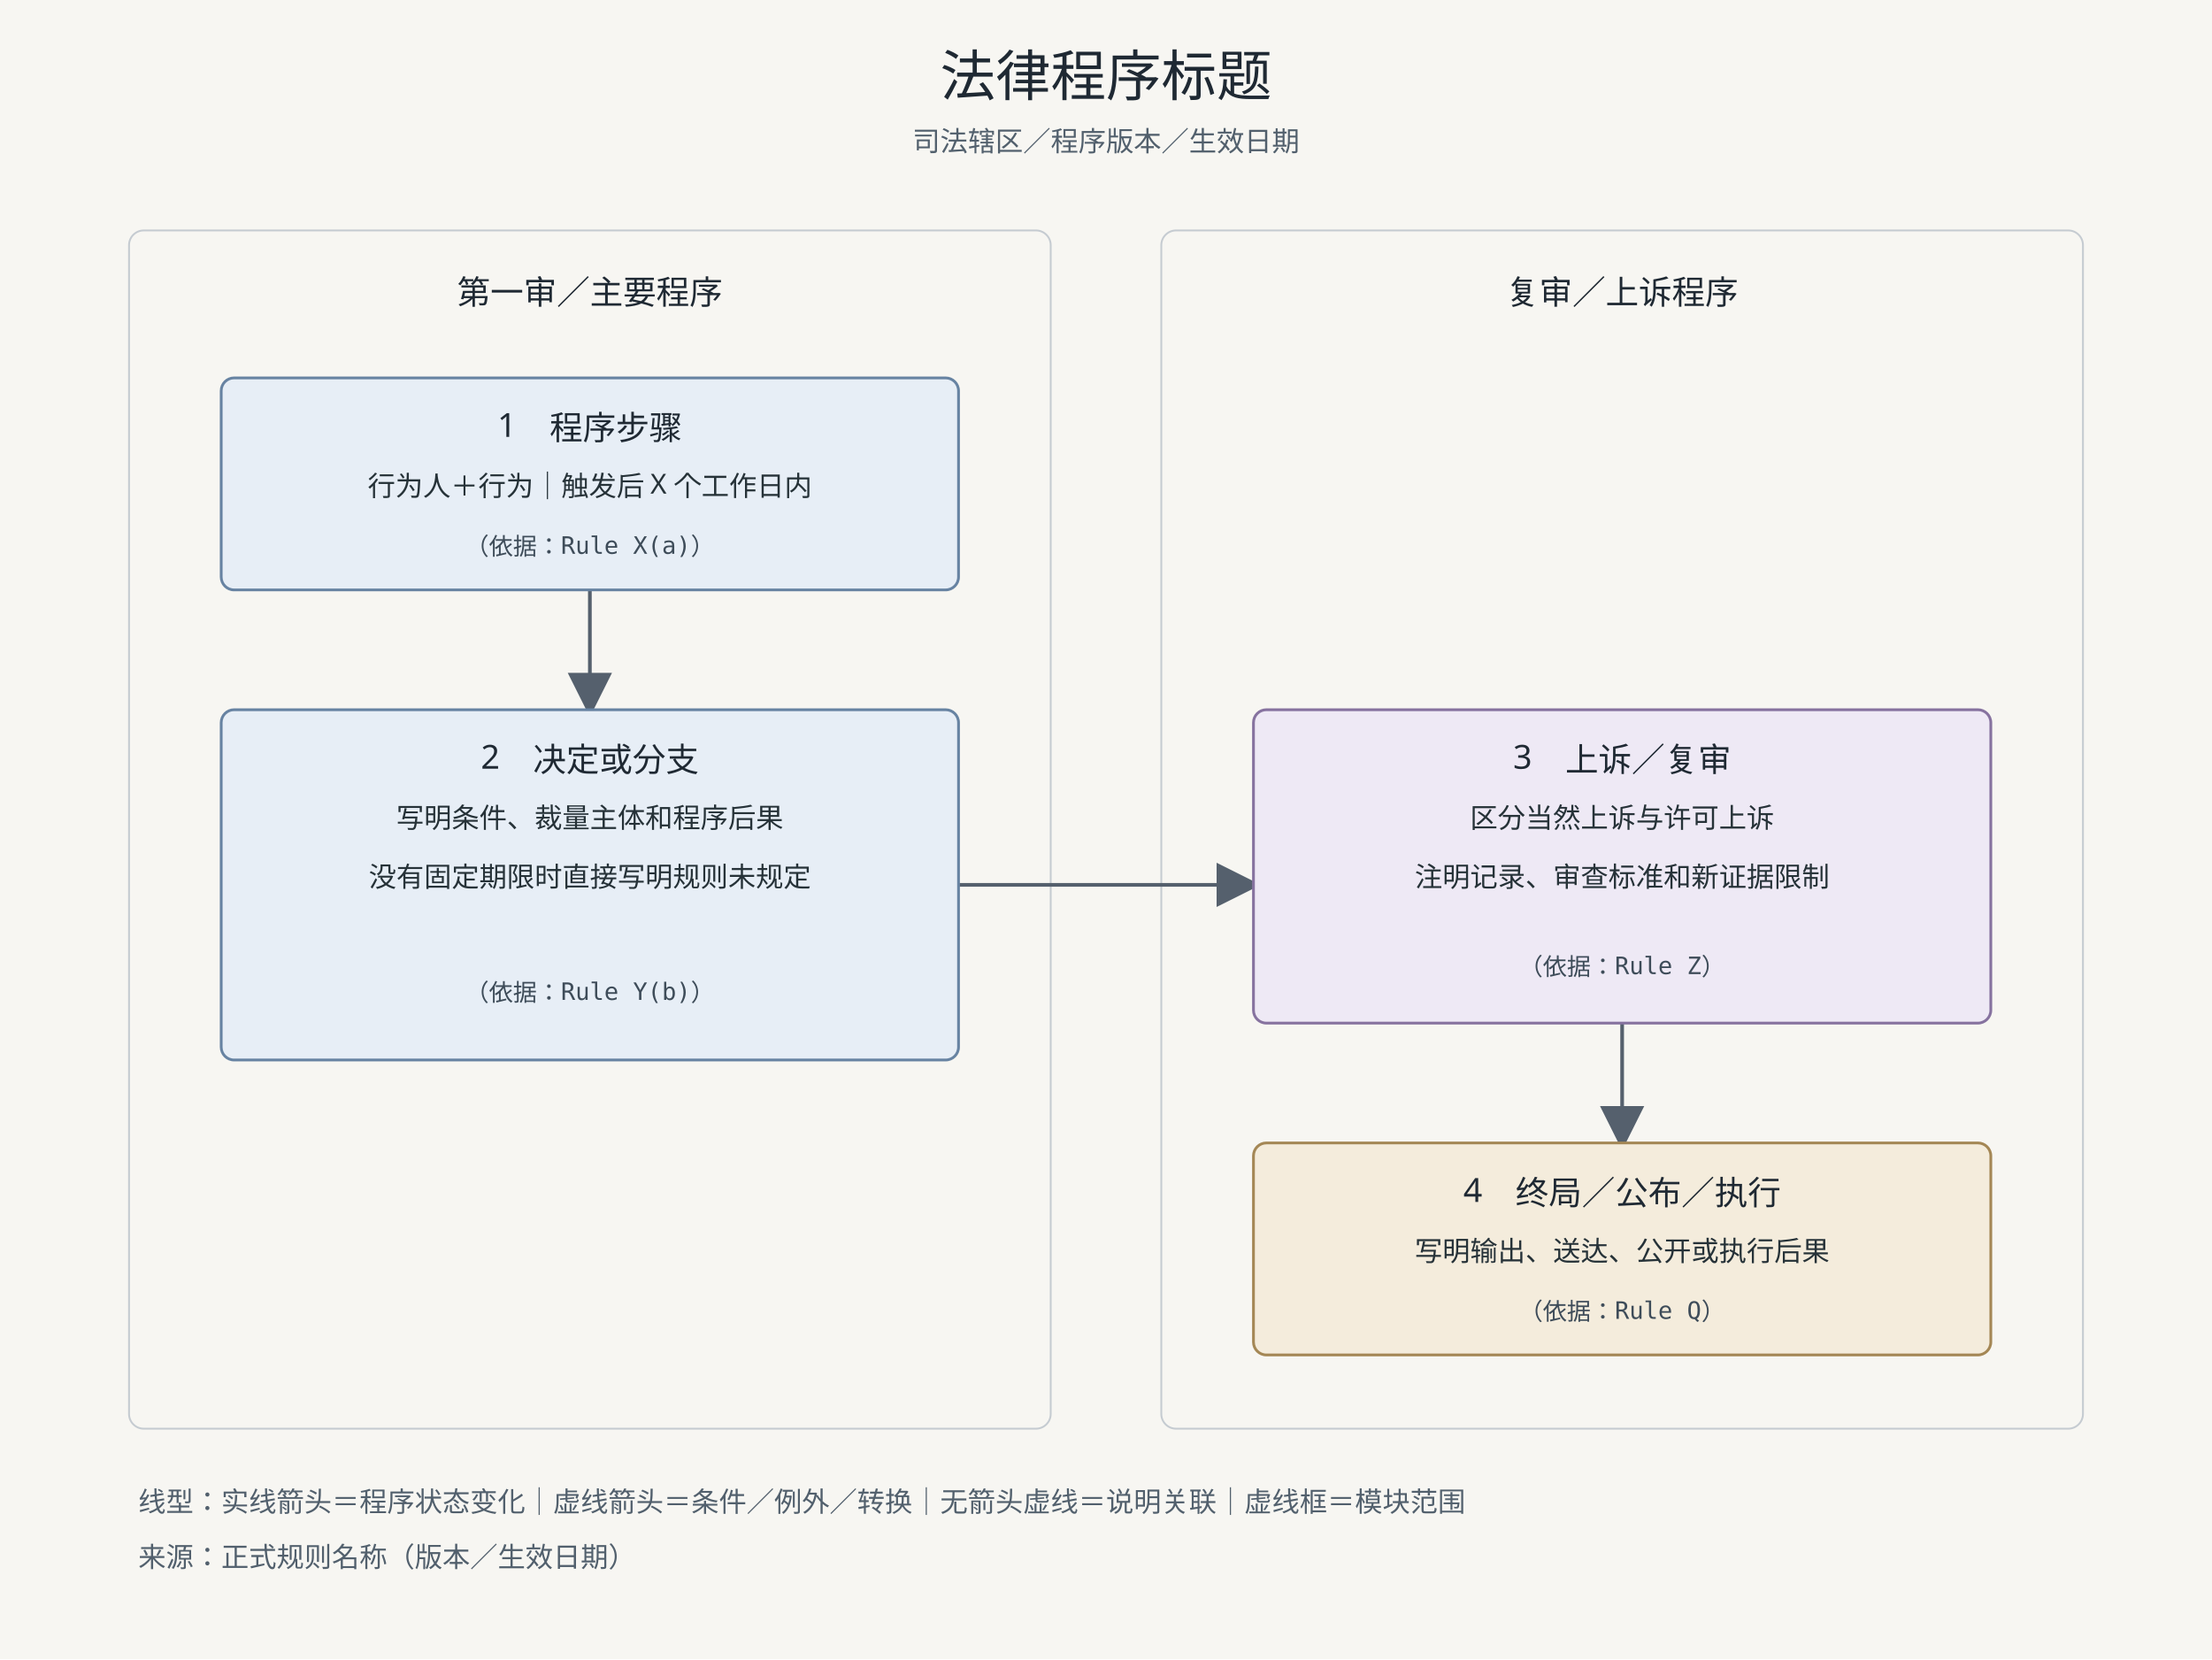
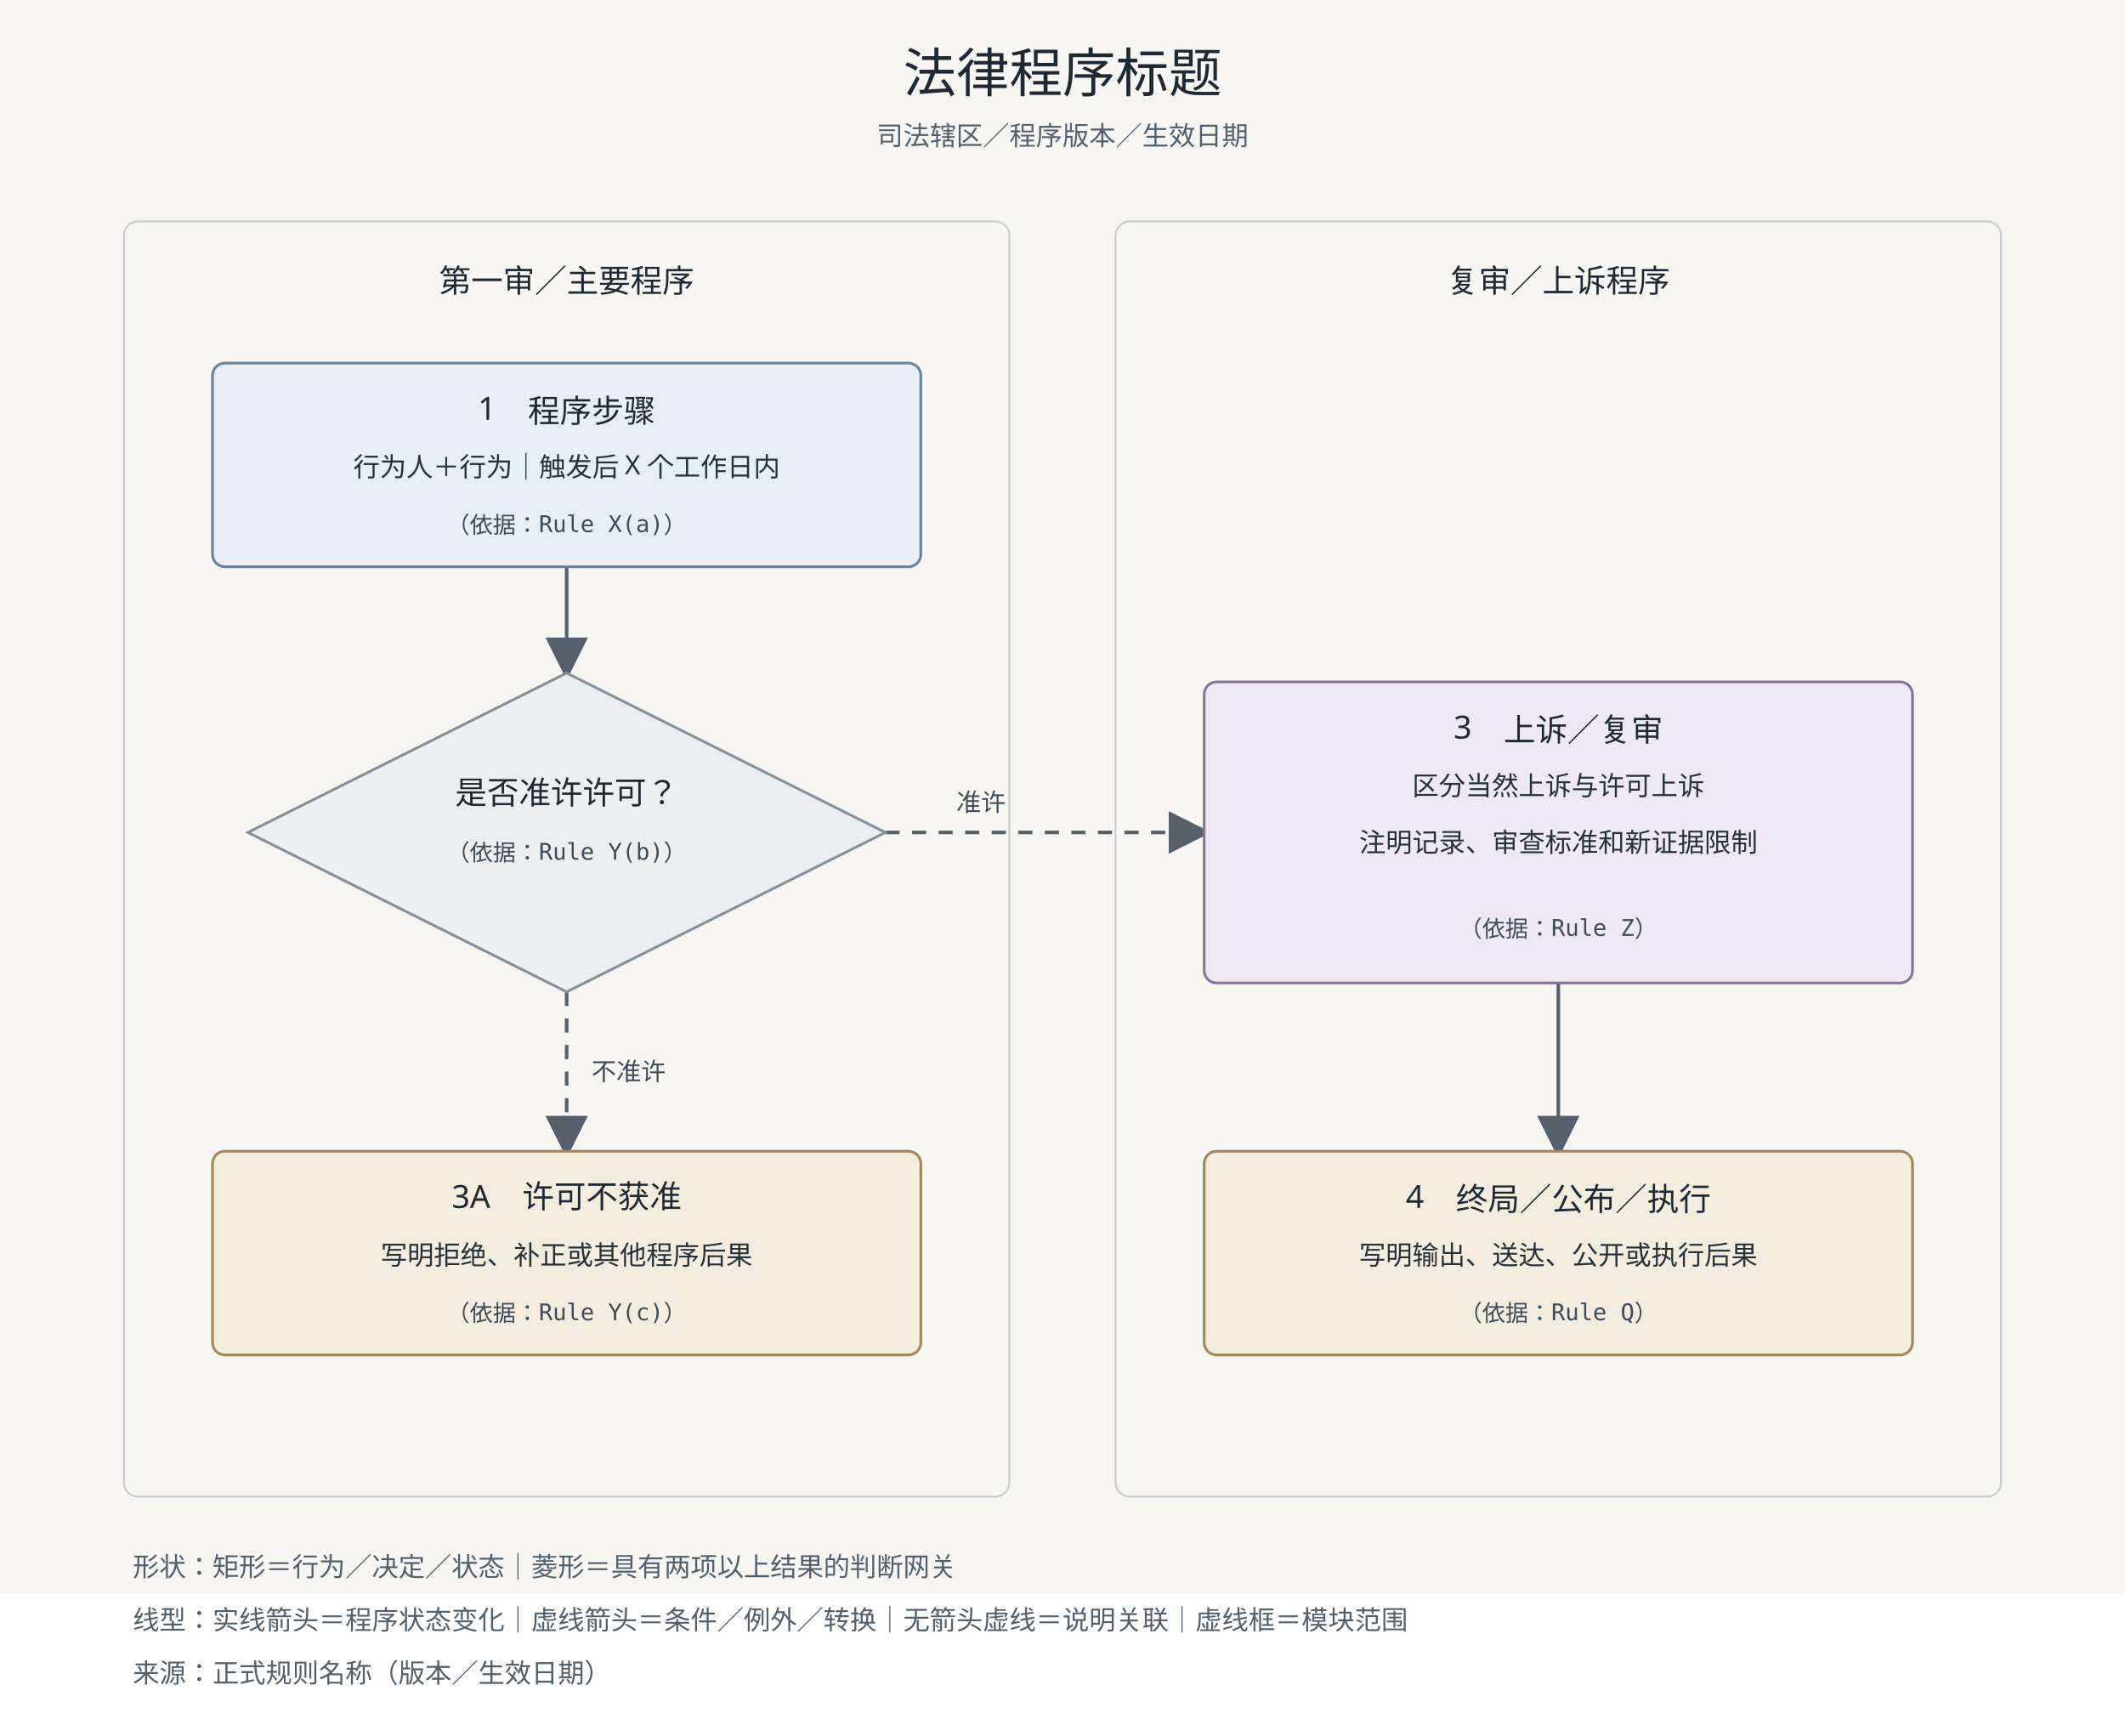
- <svg xmlns="http://www.w3.org/2000/svg" width="1200" height="900" viewBox="0 0 1200 900" role="img" aria-labelledby="title desc">
+ <svg xmlns="http://www.w3.org/2000/svg" width="1200" height="980" viewBox="0 0 1200 980" role="img" aria-labelledby="title desc">
  <defs>
    <marker id="arrow" markerWidth="12" markerHeight="12" refX="10" refY="6" orient="auto" markerUnits="strokeWidth">
      <path d="M0 0 L12 6 L0 12 Z" fill="#55606D" />
    </marker>
    <style>
-       .page{fill:#F7F6F2}.title{font:500 30px 'Noto Sans SC','PingFang SC',sans-serif;fill:#1F2933}.subtitle{font:400 15px 'Noto Sans SC','PingFang SC',sans-serif;fill:#52606D}.heading{font:500 18px 'Noto Sans SC','PingFang SC',sans-serif;fill:#1F2933}.body{font:400 15px 'Noto Sans SC','PingFang SC',sans-serif;fill:#263238}.source{font:500 13px 'IBM Plex Mono','SFMono-Regular',monospace;fill:#3E4C59}.lane{fill:none;stroke:#C5CBD1;stroke-width:1}.stage{fill:#E7EEF6;stroke:#6783A2;stroke-width:1.5}.review{fill:#EEE9F5;stroke:#86729F;stroke-width:1.5}.terminal{fill:#F4ECDC;stroke:#A48755;stroke-width:1.5}.connector{fill:none;stroke:#55606D;stroke-width:2;marker-end:url(#arrow)}.conditional{fill:none;stroke:#55606D;stroke-width:2;stroke-dasharray:8 7;marker-end:url(#arrow)}.leader{fill:none;stroke:#7A858F;stroke-width:1.5;stroke-dasharray:3 6}.moduleBoundary{fill:none;stroke:#AAB2BA;stroke-width:1.2;stroke-dasharray:6 6}
+       .page{fill:#F7F6F2}.title{font:500 30px 'Noto Sans SC','PingFang SC',sans-serif;fill:#1F2933}.subtitle{font:400 15px 'Noto Sans SC','PingFang SC',sans-serif;fill:#52606D}.heading{font:500 18px 'Noto Sans SC','PingFang SC',sans-serif;fill:#1F2933}.body{font:400 15px 'Noto Sans SC','PingFang SC',sans-serif;fill:#263238}.source{font:500 13px 'IBM Plex Mono','SFMono-Regular',monospace;fill:#3E4C59}.edgeLabel{font:500 14px 'Noto Sans SC','PingFang SC',sans-serif;fill:#3E4C59}.lane{fill:none;stroke:#C5CBD1;stroke-width:1}.stage{fill:#E7EEF6;stroke:#6783A2;stroke-width:1.5}.decision{fill:#ECEFF1;stroke:#84909A;stroke-width:1.5}.review{fill:#EEE9F5;stroke:#86729F;stroke-width:1.5}.terminal{fill:#F4ECDC;stroke:#A48755;stroke-width:1.5}.connector{fill:none;stroke:#55606D;stroke-width:2;marker-end:url(#arrow)}.conditional{fill:none;stroke:#55606D;stroke-width:2;stroke-dasharray:8 7;marker-end:url(#arrow)}.leader{fill:none;stroke:#7A858F;stroke-width:1.5;stroke-dasharray:3 6}.moduleBoundary{fill:none;stroke:#AAB2BA;stroke-width:1.2;stroke-dasharray:6 6}
    </style>
  </defs>
  <rect class="page" width="1200" height="900" />
  <text class="title" x="600" y="52" text-anchor="middle">法律程序标题</text>
  <text class="subtitle" x="600" y="82" text-anchor="middle">司法辖区／程序版本／生效日期</text>
-   <rect class="lane" x="70" y="125" width="500" height="650" rx="8" />
-   <rect class="lane" x="630" y="125" width="500" height="650" rx="8" />
+   <rect class="lane" x="70" y="125" width="500" height="720" rx="8" />
+   <rect class="lane" x="630" y="125" width="500" height="720" rx="8" />
  <text class="heading" x="320" y="165" text-anchor="middle">第一审／主要程序</text>
  <text class="heading" x="880" y="165" text-anchor="middle">复审／上诉程序</text>
-   <path id="edge-main-step-1-main-step-2" class="connector" d="M320 320 V385" data-from="main-step-1" data-to="main-step-2" data-from-side="bottom" data-to-side="top" />
-   <path id="edge-main-step-2-review-step-1" class="connector" d="M520 480 H680" data-from="main-step-2" data-to="review-step-1" data-from-side="right" data-to-side="left" />
-   <path id="edge-review-step-1-terminal-step" class="connector" d="M880 555 V620" data-from="review-step-1" data-to="terminal-step" data-from-side="bottom" data-to-side="top" />
+   <path id="edge-main-step-1-permission-gateway" class="connector" d="M320 320 V380" data-from="main-step-1" data-to="permission-gateway" data-from-side="bottom" data-to-side="top" />
+   <path id="edge-permission-gateway-review-step-1" class="conditional" d="M500 470 H680" data-from="permission-gateway" data-to="review-step-1" data-from-side="right" data-to-side="left" data-label="准许" />
+   <path id="edge-permission-gateway-refusal-step" class="conditional" d="M320 560 V650" data-from="permission-gateway" data-to="refusal-step" data-from-side="bottom" data-to-side="top" data-label="不准许" />
+   <path id="edge-review-step-1-terminal-step" class="connector" d="M880 555 V650" data-from="review-step-1" data-to="terminal-step" data-from-side="bottom" data-to-side="top" />
+   <text class="edgeLabel" x="540" y="458">准许</text>
+   <text class="edgeLabel" x="334" y="610">不准许</text>
  <g id="main-step-1">
    <rect class="stage" x="120" y="205" width="400" height="115" rx="7" />
    <text class="heading" x="320" y="237" text-anchor="middle">1　程序步骤</text>
    <text class="body" x="320" y="269" text-anchor="middle">行为人＋行为｜触发后 X 个工作日内</text>
    <text class="source" x="320" y="301" text-anchor="middle">（依据：Rule X(a)）</text>
  </g>
-   <g id="main-step-2">
-     <rect class="stage" x="120" y="385" width="400" height="190" rx="7" />
-     <text class="heading" x="320" y="417" text-anchor="middle">2　决定或分支</text>
-     <text class="body" x="320" y="449" text-anchor="middle">写明条件、裁量主体和程序后果</text>
-     <text class="body" x="320" y="481" text-anchor="middle">没有固定期限时直接写明规则未规定</text>
-     <text class="source" x="320" y="543" text-anchor="middle">（依据：Rule Y(b)）</text>
+   <g id="permission-gateway" data-node-shape="decision">
+     <polygon class="decision" points="320,380 500,470 320,560 140,470" />
+     <text class="heading" x="320" y="454" text-anchor="middle">是否准许许可？</text>
+     <text class="source" x="320" y="486" text-anchor="middle">（依据：Rule Y(b)）</text>
  </g>
  <g id="review-step-1">
    <rect class="review" x="680" y="385" width="400" height="170" rx="7" />
    <text class="heading" x="880" y="417" text-anchor="middle">3　上诉／复审</text>
    <text class="body" x="880" y="449" text-anchor="middle">区分当然上诉与许可上诉</text>
    <text class="body" x="880" y="481" text-anchor="middle">注明记录、审查标准和新证据限制</text>
    <text class="source" x="880" y="529" text-anchor="middle">（依据：Rule Z）</text>
  </g>
+   <g id="refusal-step">
+     <rect class="terminal" x="120" y="650" width="400" height="115" rx="7" />
+     <text class="heading" x="320" y="682" text-anchor="middle">3A　许可不获准</text>
+     <text class="body" x="320" y="714" text-anchor="middle">写明拒绝、补正或其他程序后果</text>
+     <text class="source" x="320" y="746" text-anchor="middle">（依据：Rule Y(c)）</text>
+   </g>
  <g id="terminal-step">
-     <rect class="terminal" x="680" y="620" width="400" height="115" rx="7" />
-     <text class="heading" x="880" y="652" text-anchor="middle">4　终局／公布／执行</text>
-     <text class="body" x="880" y="684" text-anchor="middle">写明输出、送达、公开或执行后果</text>
-     <text class="source" x="880" y="716" text-anchor="middle">（依据：Rule Q）</text>
+     <rect class="terminal" x="680" y="650" width="400" height="115" rx="7" />
+     <text class="heading" x="880" y="682" text-anchor="middle">4　终局／公布／执行</text>
+     <text class="body" x="880" y="714" text-anchor="middle">写明输出、送达、公开或执行后果</text>
+     <text class="source" x="880" y="746" text-anchor="middle">（依据：Rule Q）</text>
  </g>
-   <text class="subtitle" x="75" y="820">线型：实线箭头＝程序状态变化｜虚线箭头＝条件／例外／转换｜无箭头虚线＝说明关联｜虚线框＝模块范围</text>
-   <text class="subtitle" x="75" y="850">来源：正式规则名称（版本／生效日期）</text>
+   <text class="subtitle" x="75" y="890">形状：矩形＝行为／决定／状态｜菱形＝具有两项以上结果的判断网关</text>
+   <text class="subtitle" x="75" y="920">线型：实线箭头＝程序状态变化｜虚线箭头＝条件／例外／转换｜无箭头虚线＝说明关联｜虚线框＝模块范围</text>
+   <text class="subtitle" x="75" y="950">来源：正式规则名称（版本／生效日期）</text>
</svg>
